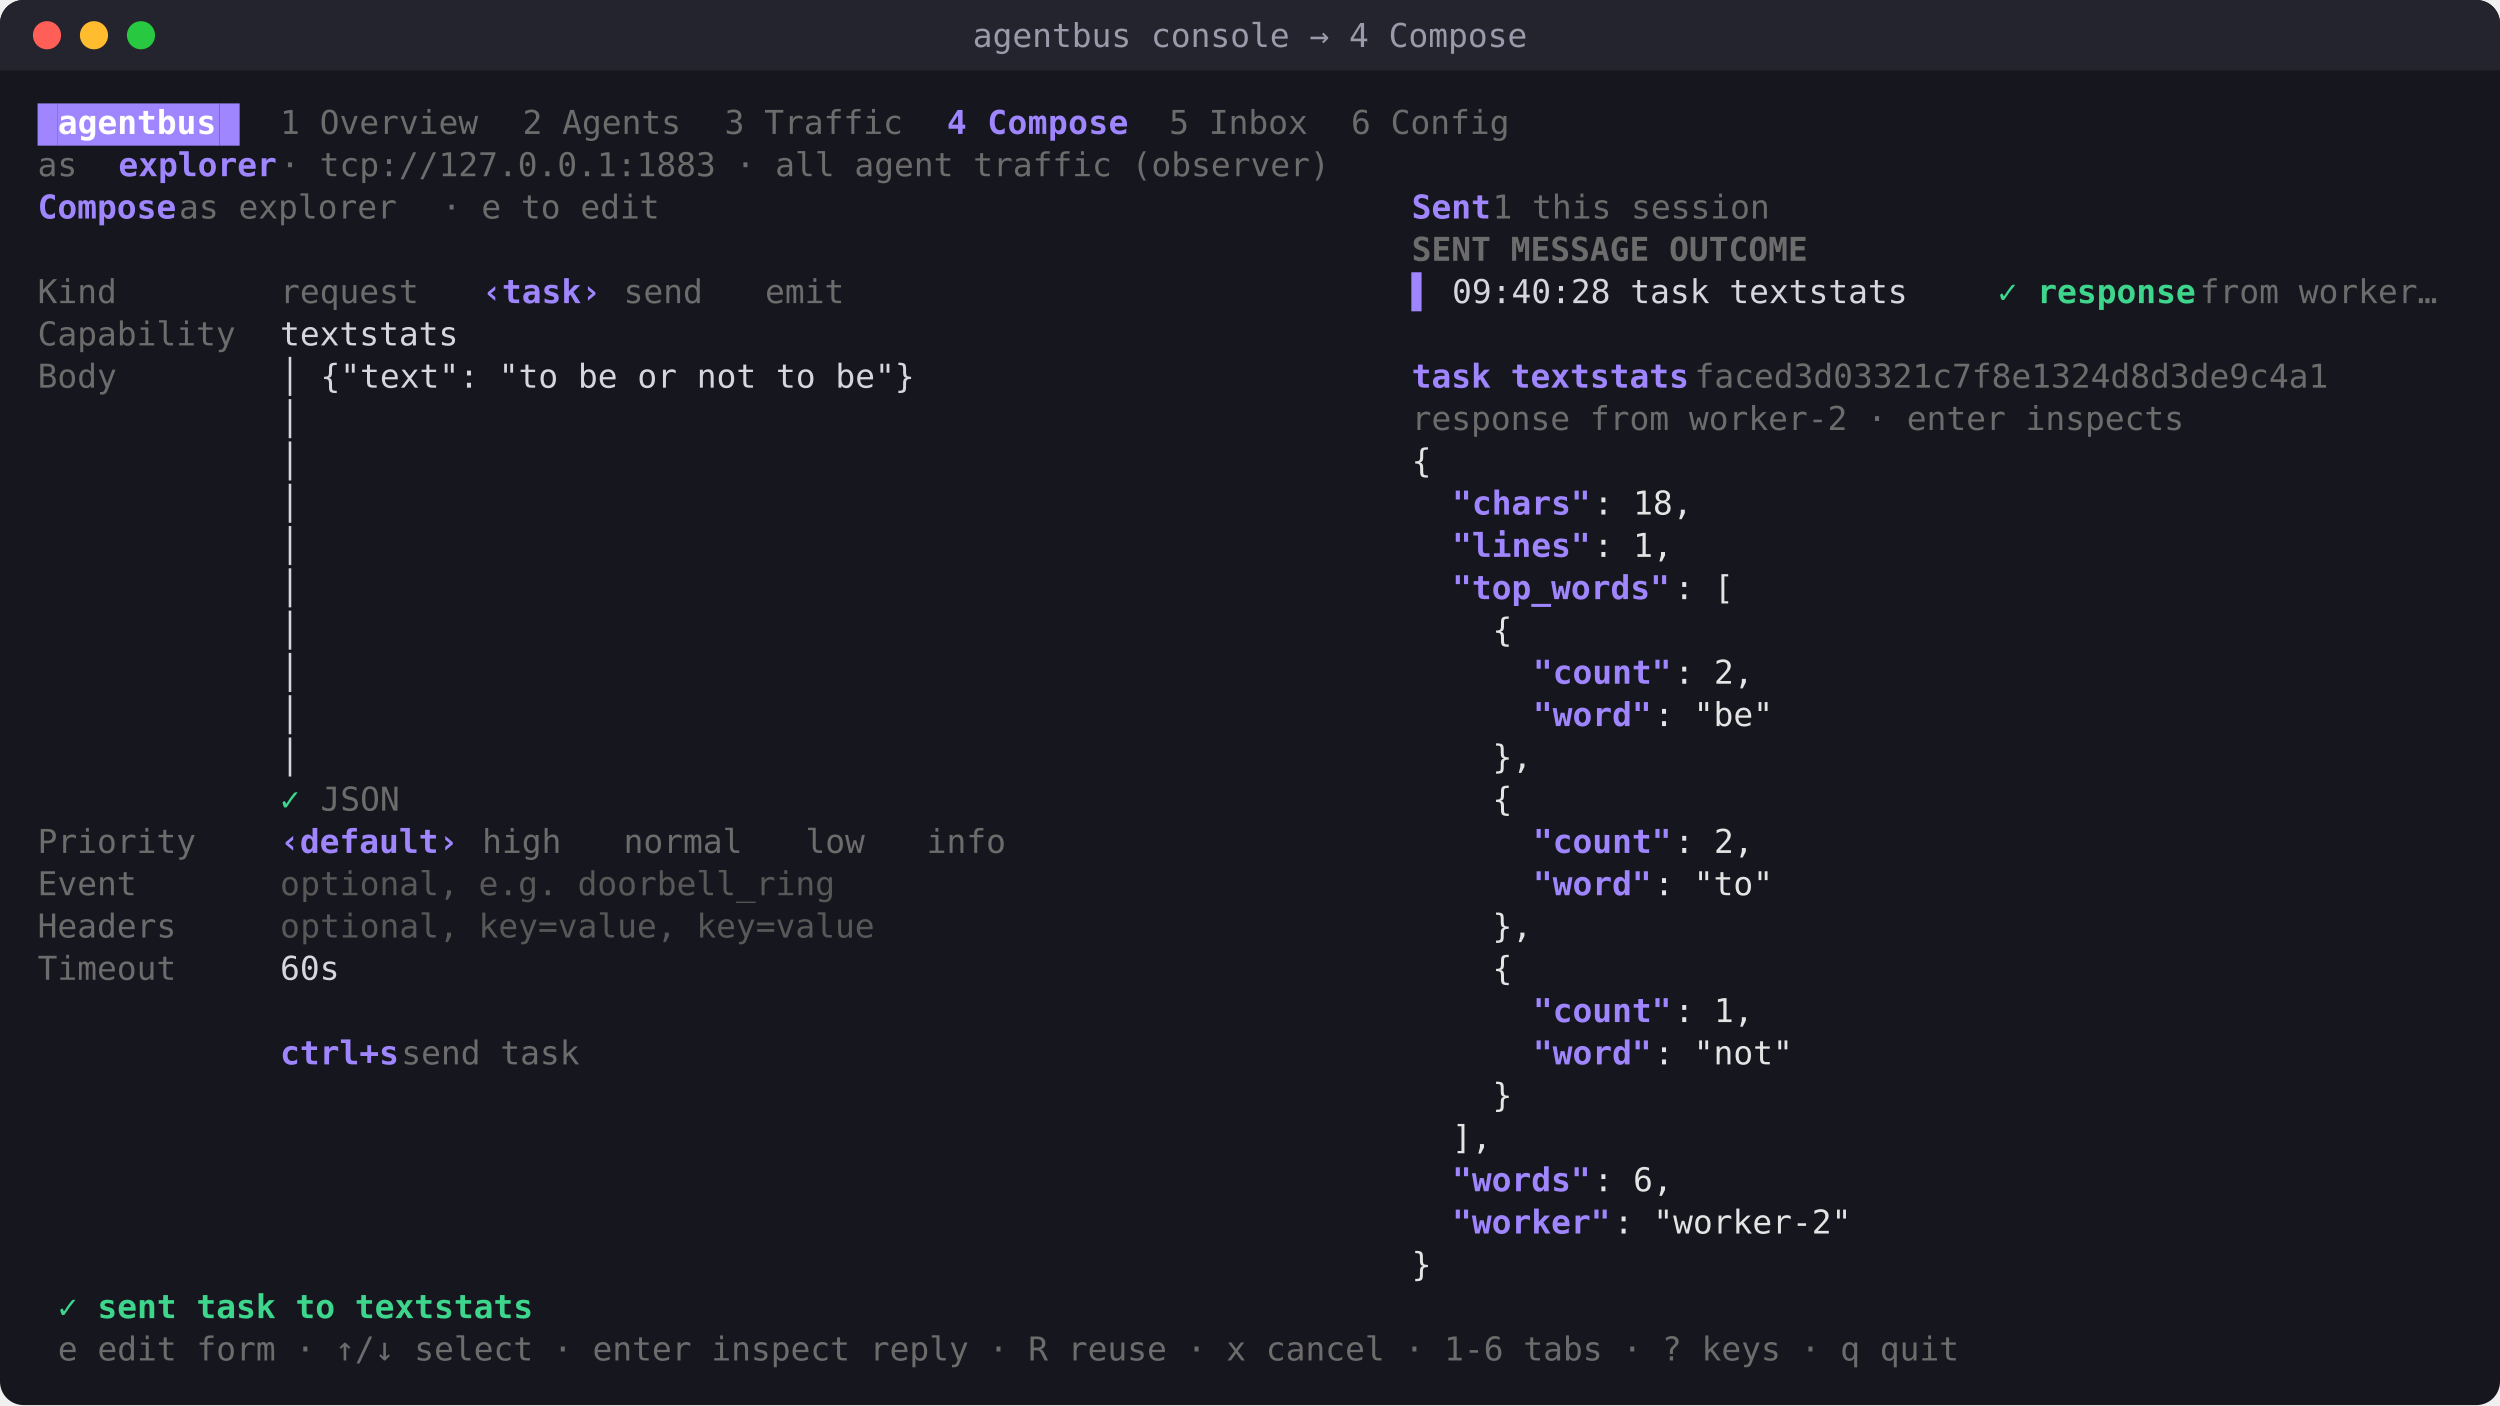
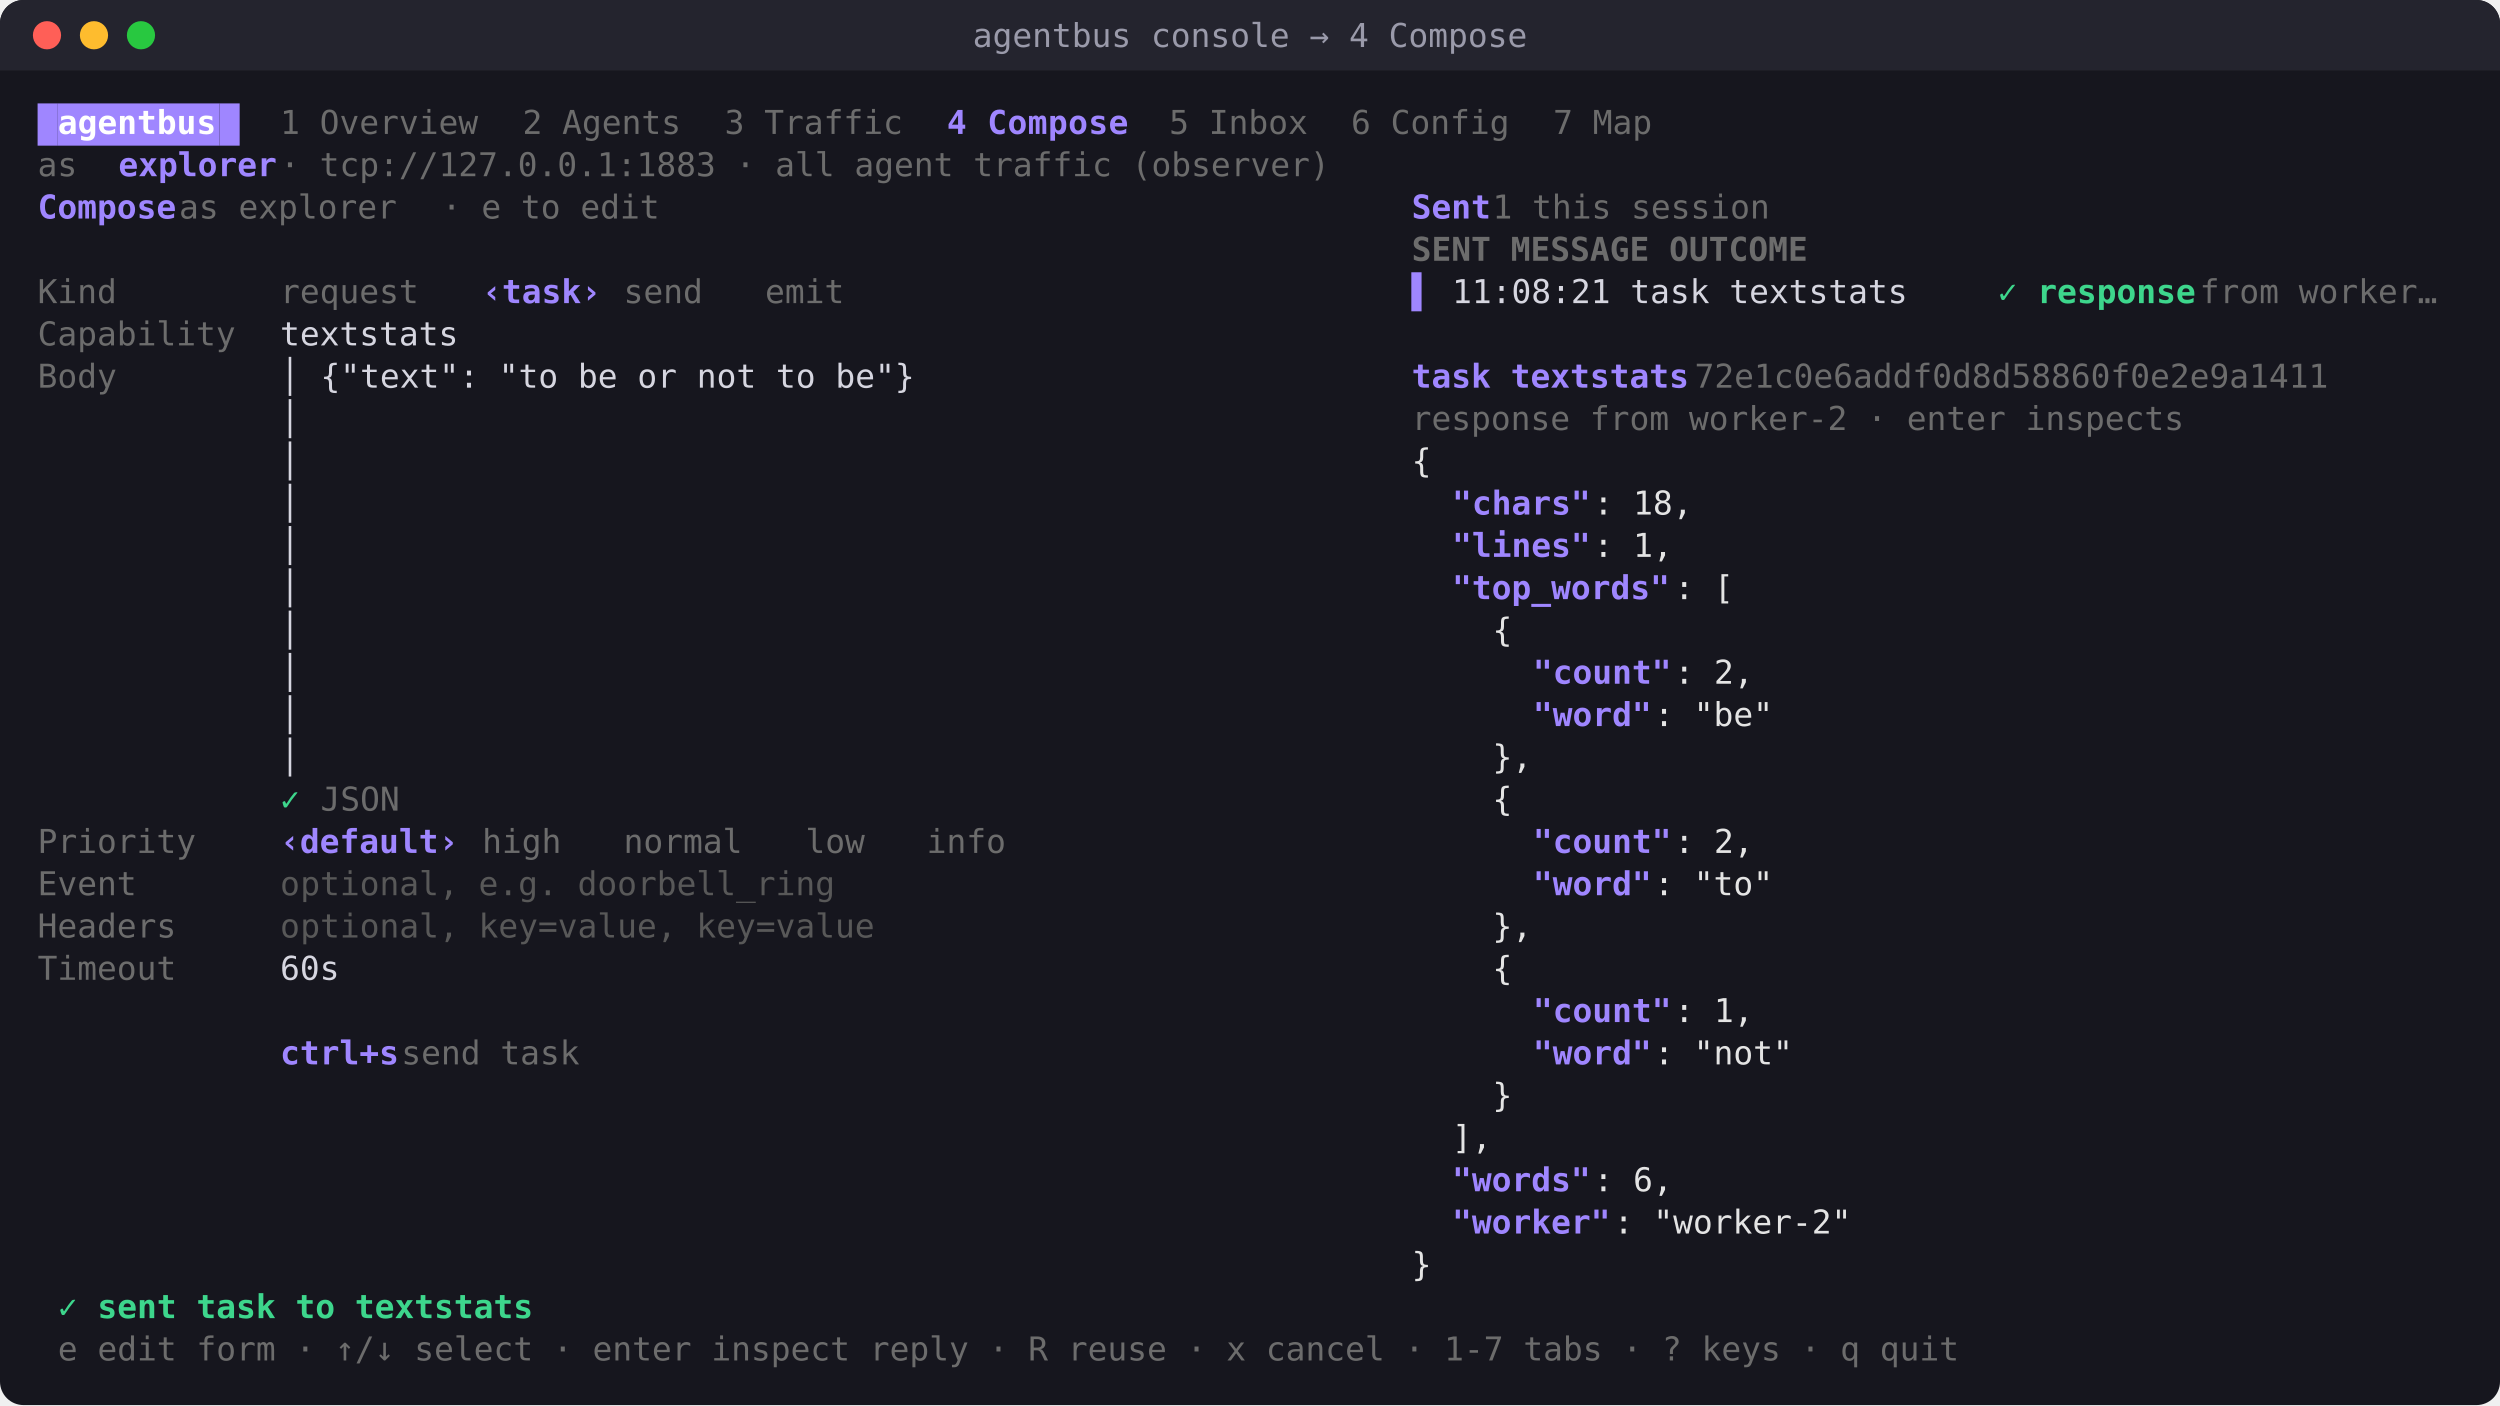
<svg xmlns="http://www.w3.org/2000/svg" width="1064" height="598" viewBox="0 0 1064 598">
  <style>text{font-family:"SF Mono",Menlo,Monaco,Consolas,"DejaVu Sans Mono",monospace;font-size:14px;white-space:pre}</style>
  <rect width="1064" height="598" rx="10" fill="#16161E" />
  <path d="M0 10a10 10 0 0 1 10-10h1044a10 10 0 0 1 10 10v20H0z" fill="#24242E" />
  <circle cx="20" cy="15" r="6" fill="#FF5F57" />
  <circle cx="40" cy="15" r="6" fill="#FEBC2E" />
  <circle cx="60" cy="15" r="6" fill="#28C840" />
  <text x="532" y="20" fill="#9A9AAA" text-anchor="middle">agentbus console  →  4 Compose</text>
-   <clipPath id="term-71ed128d">
+   <clipPath id="term-73b1a3e7">
    <rect x="16.0" y="44" width="1032.0" height="554" />
  </clipPath>
-   <g clip-path="url(#term-71ed128d)">
+   <g clip-path="url(#term-73b1a3e7)">
    <rect x="16.0" y="44.0" width="8.6" height="18" fill="#9F86FF" />
    <rect x="24.6" y="44.0" width="68.8" height="18" fill="#9F86FF" />
    <text x="24.6" y="57.0" fill="#FFFFFF" font-weight="bold" textLength="68.8" lengthAdjust="spacingAndGlyphs">agentbus</text>
    <rect x="93.4" y="44.0" width="8.6" height="18" fill="#9F86FF" />
    <text x="119.2" y="57.0" fill="#6C6C6C" textLength="86.0" lengthAdjust="spacingAndGlyphs">1 Overview</text>
    <text x="222.4" y="57.0" fill="#6C6C6C" textLength="68.8" lengthAdjust="spacingAndGlyphs">2 Agents</text>
    <text x="308.4" y="57.0" fill="#6C6C6C" textLength="77.4" lengthAdjust="spacingAndGlyphs">3 Traffic</text>
    <text x="403.0" y="57.0" fill="#9F86FF" font-weight="bold" textLength="8.6" lengthAdjust="spacingAndGlyphs">4</text>
    <text x="420.2" y="57.0" fill="#9F86FF" font-weight="bold" textLength="8.6" lengthAdjust="spacingAndGlyphs">C</text>
    <text x="428.8" y="57.0" fill="#9F86FF" font-weight="bold" textLength="8.6" lengthAdjust="spacingAndGlyphs">o</text>
    <text x="437.4" y="57.0" fill="#9F86FF" font-weight="bold" textLength="8.6" lengthAdjust="spacingAndGlyphs">m</text>
    <text x="446.0" y="57.0" fill="#9F86FF" font-weight="bold" textLength="8.6" lengthAdjust="spacingAndGlyphs">p</text>
    <text x="454.6" y="57.0" fill="#9F86FF" font-weight="bold" textLength="8.6" lengthAdjust="spacingAndGlyphs">o</text>
    <text x="463.2" y="57.0" fill="#9F86FF" font-weight="bold" textLength="8.6" lengthAdjust="spacingAndGlyphs">s</text>
    <text x="471.8" y="57.0" fill="#9F86FF" font-weight="bold" textLength="8.6" lengthAdjust="spacingAndGlyphs">e</text>
    <text x="497.6" y="57.0" fill="#6C6C6C" textLength="60.2" lengthAdjust="spacingAndGlyphs">5 Inbox</text>
    <text x="575.0" y="57.0" fill="#6C6C6C" textLength="68.8" lengthAdjust="spacingAndGlyphs">6 Config</text>
+     <text x="661.0" y="57.0" fill="#6C6C6C" textLength="43.0" lengthAdjust="spacingAndGlyphs">7 Map</text>
    <text x="16.0" y="75.0" fill="#6C6C6C" textLength="34.4" lengthAdjust="spacingAndGlyphs"> as </text>
    <text x="50.4" y="75.0" fill="#9F86FF" font-weight="bold" textLength="68.8" lengthAdjust="spacingAndGlyphs">explorer</text>
    <text x="119.2" y="75.0" fill="#6C6C6C" textLength="464.4" lengthAdjust="spacingAndGlyphs"> · tcp://127.0.0.1:1883 · all agent traffic (observer)</text>
    <text x="16.0" y="93.0" fill="#9F86FF" font-weight="bold" textLength="60.2" lengthAdjust="spacingAndGlyphs">Compose</text>
    <text x="76.2" y="93.0" fill="#6C6C6C" textLength="111.8" lengthAdjust="spacingAndGlyphs">  as explorer</text>
    <text x="188.0" y="93.0" fill="#6C6C6C" textLength="103.2" lengthAdjust="spacingAndGlyphs"> · e to edit</text>
    <text x="600.8" y="93.0" fill="#9F86FF" font-weight="bold" textLength="34.4" lengthAdjust="spacingAndGlyphs">Sent</text>
    <text x="635.2" y="93.0" fill="#6C6C6C" textLength="137.6" lengthAdjust="spacingAndGlyphs">  1 this session</text>
    <text x="600.8" y="111.0" fill="#6C6C6C" font-weight="bold" textLength="447.2" lengthAdjust="spacingAndGlyphs">  SENT     MESSAGE           OUTCOME                </text>
    <text x="16.0" y="129.0" fill="#6C6C6C" textLength="103.2" lengthAdjust="spacingAndGlyphs"> Kind       </text>
    <text x="119.2" y="129.0" fill="#6C6C6C" textLength="77.4" lengthAdjust="spacingAndGlyphs"> request </text>
    <text x="205.2" y="129.0" fill="#9F86FF" font-weight="bold" textLength="51.6" lengthAdjust="spacingAndGlyphs">‹task›</text>
    <text x="265.4" y="129.0" fill="#6C6C6C" textLength="51.6" lengthAdjust="spacingAndGlyphs"> send </text>
    <text x="325.6" y="129.0" fill="#6C6C6C" textLength="51.6" lengthAdjust="spacingAndGlyphs"> emit </text>
    <text x="600.8" y="129.0" fill="#9F86FF" font-weight="bold" textLength="17.2" lengthAdjust="spacingAndGlyphs">▌ </text>
-     <text x="618.0" y="129.0" fill="#D6D6E0" textLength="232.2" lengthAdjust="spacingAndGlyphs">09:40:28 task textstats    </text>
+     <text x="618.0" y="129.0" fill="#D6D6E0" textLength="232.2" lengthAdjust="spacingAndGlyphs">11:08:21 task textstats    </text>
    <text x="850.2" y="129.0" fill="#3DD68C" font-weight="bold" textLength="86.0" lengthAdjust="spacingAndGlyphs">✓ response</text>
    <text x="936.2" y="129.0" fill="#6C6C6C" textLength="111.8" lengthAdjust="spacingAndGlyphs"> from worker…</text>
    <text x="16.0" y="147.0" fill="#6C6C6C" textLength="103.2" lengthAdjust="spacingAndGlyphs"> Capability </text>
    <text x="119.2" y="147.0" fill="#D6D6E0" textLength="77.4" lengthAdjust="spacingAndGlyphs">textstats</text>
    <text x="16.0" y="165.0" fill="#6C6C6C" textLength="103.2" lengthAdjust="spacingAndGlyphs"> Body       </text>
    <text x="119.2" y="165.0" fill="#D6D6E0" textLength="17.2" lengthAdjust="spacingAndGlyphs">│ </text>
    <text x="136.4" y="165.0" fill="#D6D6E0" textLength="258.0" lengthAdjust="spacingAndGlyphs">{"text": "to be or not to be"}</text>
    <text x="600.8" y="165.0" fill="#9F86FF" font-weight="bold" textLength="120.4" lengthAdjust="spacingAndGlyphs">task textstats</text>
-     <text x="721.2" y="165.0" fill="#6C6C6C" textLength="292.4" lengthAdjust="spacingAndGlyphs">  faced3d03321c7f8e1324d8d3de9c4a1</text>
+     <text x="721.2" y="165.0" fill="#6C6C6C" textLength="292.4" lengthAdjust="spacingAndGlyphs">  72e1c0e6addf0d8d58860f0e2e9a1411</text>
    <text x="119.2" y="183.0" fill="#D6D6E0" textLength="17.2" lengthAdjust="spacingAndGlyphs">│ </text>
    <text x="600.8" y="183.0" fill="#6C6C6C" textLength="335.4" lengthAdjust="spacingAndGlyphs">response from worker-2 · enter inspects</text>
    <text x="119.2" y="201.0" fill="#D6D6E0" textLength="17.2" lengthAdjust="spacingAndGlyphs">│ </text>
    <text x="600.8" y="201.0" fill="#E4E4E4" textLength="8.6" lengthAdjust="spacingAndGlyphs">{</text>
    <text x="119.2" y="219.0" fill="#D6D6E0" textLength="17.2" lengthAdjust="spacingAndGlyphs">│ </text>
    <text x="618.0" y="219.0" fill="#9F86FF" font-weight="bold" textLength="60.2" lengthAdjust="spacingAndGlyphs">"chars"</text>
    <text x="678.2" y="219.0" fill="#E4E4E4" textLength="43.0" lengthAdjust="spacingAndGlyphs">: 18,</text>
    <text x="119.2" y="237.0" fill="#D6D6E0" textLength="17.2" lengthAdjust="spacingAndGlyphs">│ </text>
    <text x="618.0" y="237.0" fill="#9F86FF" font-weight="bold" textLength="60.2" lengthAdjust="spacingAndGlyphs">"lines"</text>
    <text x="678.2" y="237.0" fill="#E4E4E4" textLength="34.4" lengthAdjust="spacingAndGlyphs">: 1,</text>
    <text x="119.2" y="255.0" fill="#D6D6E0" textLength="17.2" lengthAdjust="spacingAndGlyphs">│ </text>
    <text x="618.0" y="255.0" fill="#9F86FF" font-weight="bold" textLength="94.6" lengthAdjust="spacingAndGlyphs">"top_words"</text>
    <text x="712.6" y="255.0" fill="#E4E4E4" textLength="25.8" lengthAdjust="spacingAndGlyphs">: [</text>
    <text x="119.2" y="273.0" fill="#D6D6E0" textLength="17.2" lengthAdjust="spacingAndGlyphs">│ </text>
    <text x="635.2" y="273.0" fill="#E4E4E4" textLength="8.6" lengthAdjust="spacingAndGlyphs">{</text>
    <text x="119.2" y="291.0" fill="#D6D6E0" textLength="17.2" lengthAdjust="spacingAndGlyphs">│ </text>
    <text x="652.4" y="291.0" fill="#9F86FF" font-weight="bold" textLength="60.2" lengthAdjust="spacingAndGlyphs">"count"</text>
    <text x="712.6" y="291.0" fill="#E4E4E4" textLength="34.4" lengthAdjust="spacingAndGlyphs">: 2,</text>
    <text x="119.2" y="309.0" fill="#D6D6E0" textLength="17.2" lengthAdjust="spacingAndGlyphs">│ </text>
    <text x="652.4" y="309.0" fill="#9F86FF" font-weight="bold" textLength="51.6" lengthAdjust="spacingAndGlyphs">"word"</text>
    <text x="704.0" y="309.0" fill="#E4E4E4" textLength="51.6" lengthAdjust="spacingAndGlyphs">: "be"</text>
    <text x="119.2" y="327.0" fill="#D6D6E0" textLength="17.2" lengthAdjust="spacingAndGlyphs">│ </text>
    <text x="635.2" y="327.0" fill="#E4E4E4" textLength="17.2" lengthAdjust="spacingAndGlyphs">},</text>
    <text x="119.2" y="345.0" fill="#3DD68C" font-weight="bold" textLength="17.2" lengthAdjust="spacingAndGlyphs">✓ </text>
    <text x="136.4" y="345.0" fill="#6C6C6C" textLength="34.4" lengthAdjust="spacingAndGlyphs">JSON</text>
    <text x="635.2" y="345.0" fill="#E4E4E4" textLength="8.6" lengthAdjust="spacingAndGlyphs">{</text>
    <text x="16.0" y="363.0" fill="#6C6C6C" textLength="103.2" lengthAdjust="spacingAndGlyphs"> Priority   </text>
    <text x="119.2" y="363.0" fill="#9F86FF" font-weight="bold" textLength="77.4" lengthAdjust="spacingAndGlyphs">‹default›</text>
    <text x="205.2" y="363.0" fill="#6C6C6C" textLength="51.6" lengthAdjust="spacingAndGlyphs"> high </text>
    <text x="265.4" y="363.0" fill="#6C6C6C" textLength="68.8" lengthAdjust="spacingAndGlyphs"> normal </text>
    <text x="342.8" y="363.0" fill="#6C6C6C" textLength="43.0" lengthAdjust="spacingAndGlyphs"> low </text>
    <text x="394.4" y="363.0" fill="#6C6C6C" textLength="51.6" lengthAdjust="spacingAndGlyphs"> info </text>
    <text x="652.4" y="363.0" fill="#9F86FF" font-weight="bold" textLength="60.2" lengthAdjust="spacingAndGlyphs">"count"</text>
    <text x="712.6" y="363.0" fill="#E4E4E4" textLength="34.4" lengthAdjust="spacingAndGlyphs">: 2,</text>
    <text x="16.0" y="381.0" fill="#6C6C6C" textLength="103.2" lengthAdjust="spacingAndGlyphs"> Event      </text>
    <text x="119.2" y="381.0" fill="#585858" textLength="8.6" lengthAdjust="spacingAndGlyphs">o</text>
    <text x="127.8" y="381.0" fill="#585858" textLength="232.2" lengthAdjust="spacingAndGlyphs">ptional, e.g. doorbell_ring</text>
    <text x="652.4" y="381.0" fill="#9F86FF" font-weight="bold" textLength="51.6" lengthAdjust="spacingAndGlyphs">"word"</text>
    <text x="704.0" y="381.0" fill="#E4E4E4" textLength="51.6" lengthAdjust="spacingAndGlyphs">: "to"</text>
    <text x="16.0" y="399.0" fill="#6C6C6C" textLength="103.2" lengthAdjust="spacingAndGlyphs"> Headers    </text>
    <text x="119.2" y="399.0" fill="#585858" textLength="8.6" lengthAdjust="spacingAndGlyphs">o</text>
    <text x="127.8" y="399.0" fill="#585858" textLength="249.4" lengthAdjust="spacingAndGlyphs">ptional, key=value, key=value</text>
    <text x="635.2" y="399.0" fill="#E4E4E4" textLength="17.2" lengthAdjust="spacingAndGlyphs">},</text>
    <text x="16.0" y="417.0" fill="#6C6C6C" textLength="103.2" lengthAdjust="spacingAndGlyphs"> Timeout    </text>
    <text x="119.2" y="417.0" fill="#D6D6E0" textLength="25.8" lengthAdjust="spacingAndGlyphs">60s</text>
    <text x="635.2" y="417.0" fill="#E4E4E4" textLength="8.6" lengthAdjust="spacingAndGlyphs">{</text>
    <text x="652.4" y="435.0" fill="#9F86FF" font-weight="bold" textLength="60.2" lengthAdjust="spacingAndGlyphs">"count"</text>
    <text x="712.6" y="435.0" fill="#E4E4E4" textLength="34.4" lengthAdjust="spacingAndGlyphs">: 1,</text>
    <text x="119.2" y="453.0" fill="#9F86FF" font-weight="bold" textLength="51.6" lengthAdjust="spacingAndGlyphs">ctrl+s</text>
    <text x="170.8" y="453.0" fill="#6C6C6C" textLength="86.0" lengthAdjust="spacingAndGlyphs"> send task</text>
    <text x="652.4" y="453.0" fill="#9F86FF" font-weight="bold" textLength="51.6" lengthAdjust="spacingAndGlyphs">"word"</text>
    <text x="704.0" y="453.0" fill="#E4E4E4" textLength="60.2" lengthAdjust="spacingAndGlyphs">: "not"</text>
    <text x="635.2" y="471.0" fill="#E4E4E4" textLength="8.6" lengthAdjust="spacingAndGlyphs">}</text>
    <text x="618.0" y="489.0" fill="#E4E4E4" textLength="17.2" lengthAdjust="spacingAndGlyphs">],</text>
    <text x="618.0" y="507.0" fill="#9F86FF" font-weight="bold" textLength="60.2" lengthAdjust="spacingAndGlyphs">"words"</text>
    <text x="678.2" y="507.0" fill="#E4E4E4" textLength="34.4" lengthAdjust="spacingAndGlyphs">: 6,</text>
    <text x="618.0" y="525.0" fill="#9F86FF" font-weight="bold" textLength="68.8" lengthAdjust="spacingAndGlyphs">"worker"</text>
    <text x="686.8" y="525.0" fill="#E4E4E4" textLength="103.2" lengthAdjust="spacingAndGlyphs">: "worker-2"</text>
    <text x="600.8" y="543.0" fill="#E4E4E4" textLength="8.6" lengthAdjust="spacingAndGlyphs">}</text>
    <text x="24.6" y="561.0" fill="#3DD68C" font-weight="bold" textLength="206.4" lengthAdjust="spacingAndGlyphs">✓ sent task to textstats</text>
-     <text x="24.6" y="579.0" fill="#6C6C6C" textLength="825.6" lengthAdjust="spacingAndGlyphs">e edit form · ↑/↓ select · enter inspect reply · R reuse · x cancel · 1-6 tabs · ? keys · q quit</text>
+     <text x="24.6" y="579.0" fill="#6C6C6C" textLength="825.6" lengthAdjust="spacingAndGlyphs">e edit form · ↑/↓ select · enter inspect reply · R reuse · x cancel · 1-7 tabs · ? keys · q quit</text>
  </g>
</svg>
